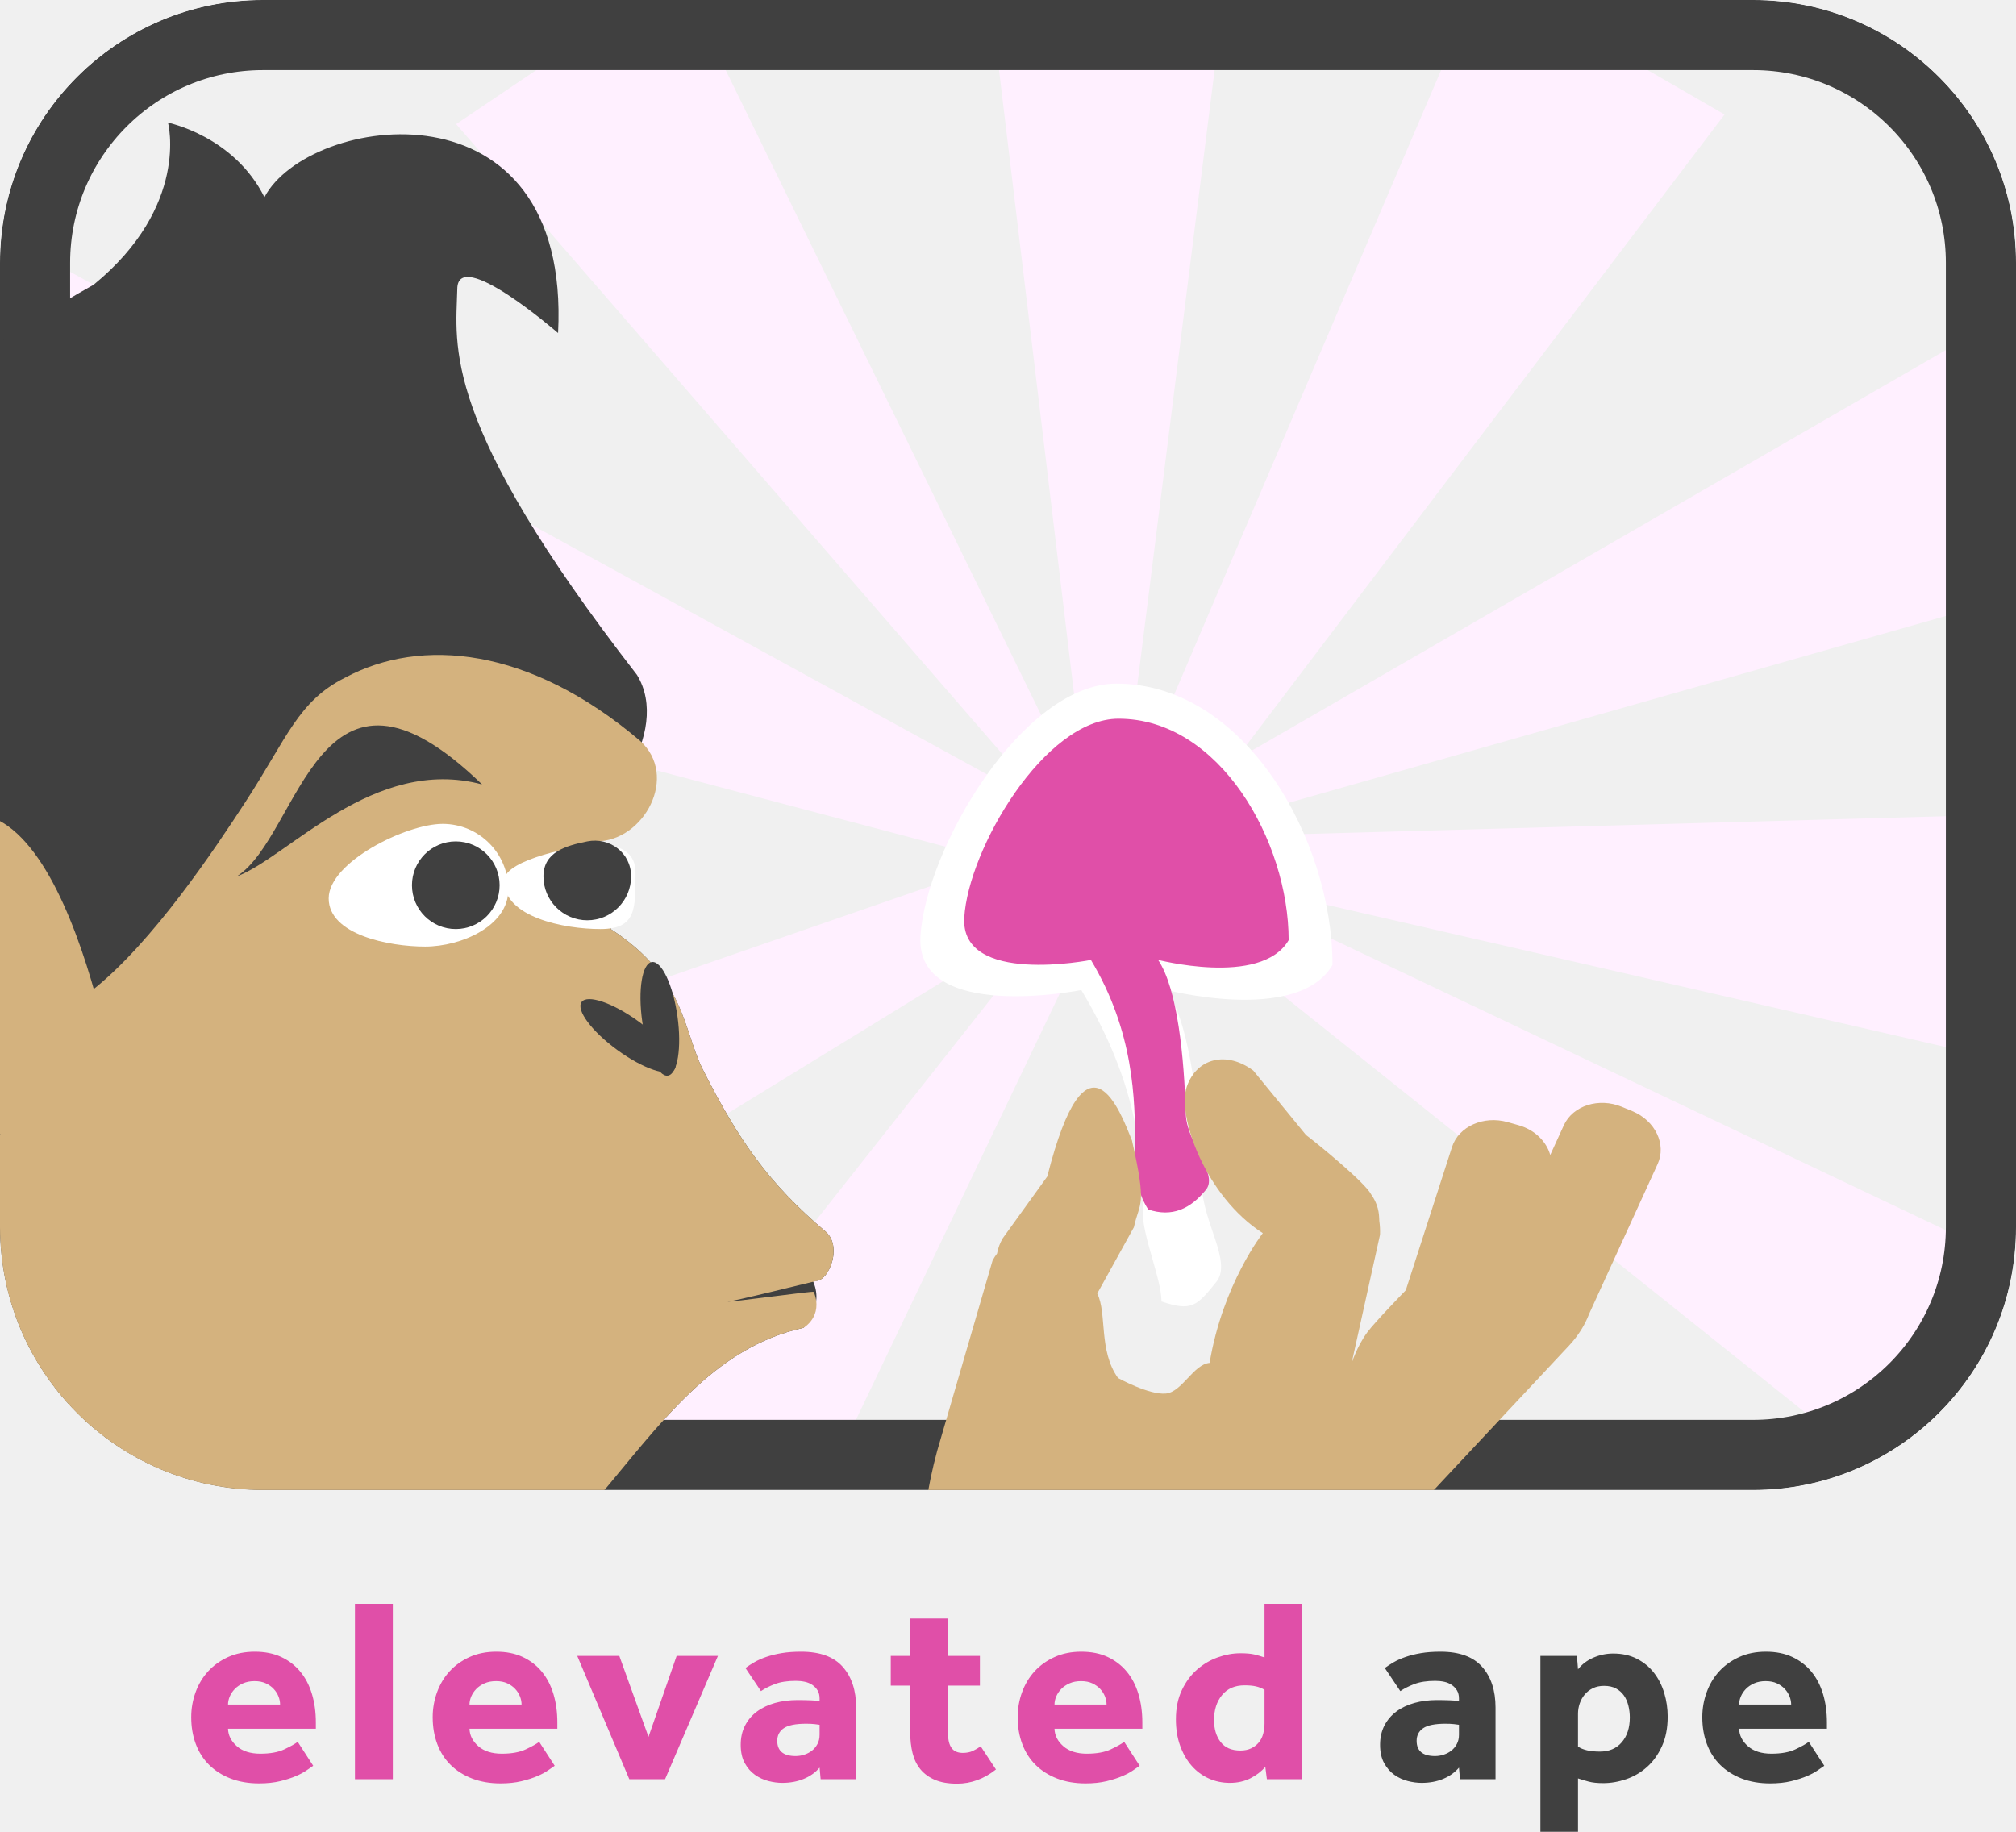
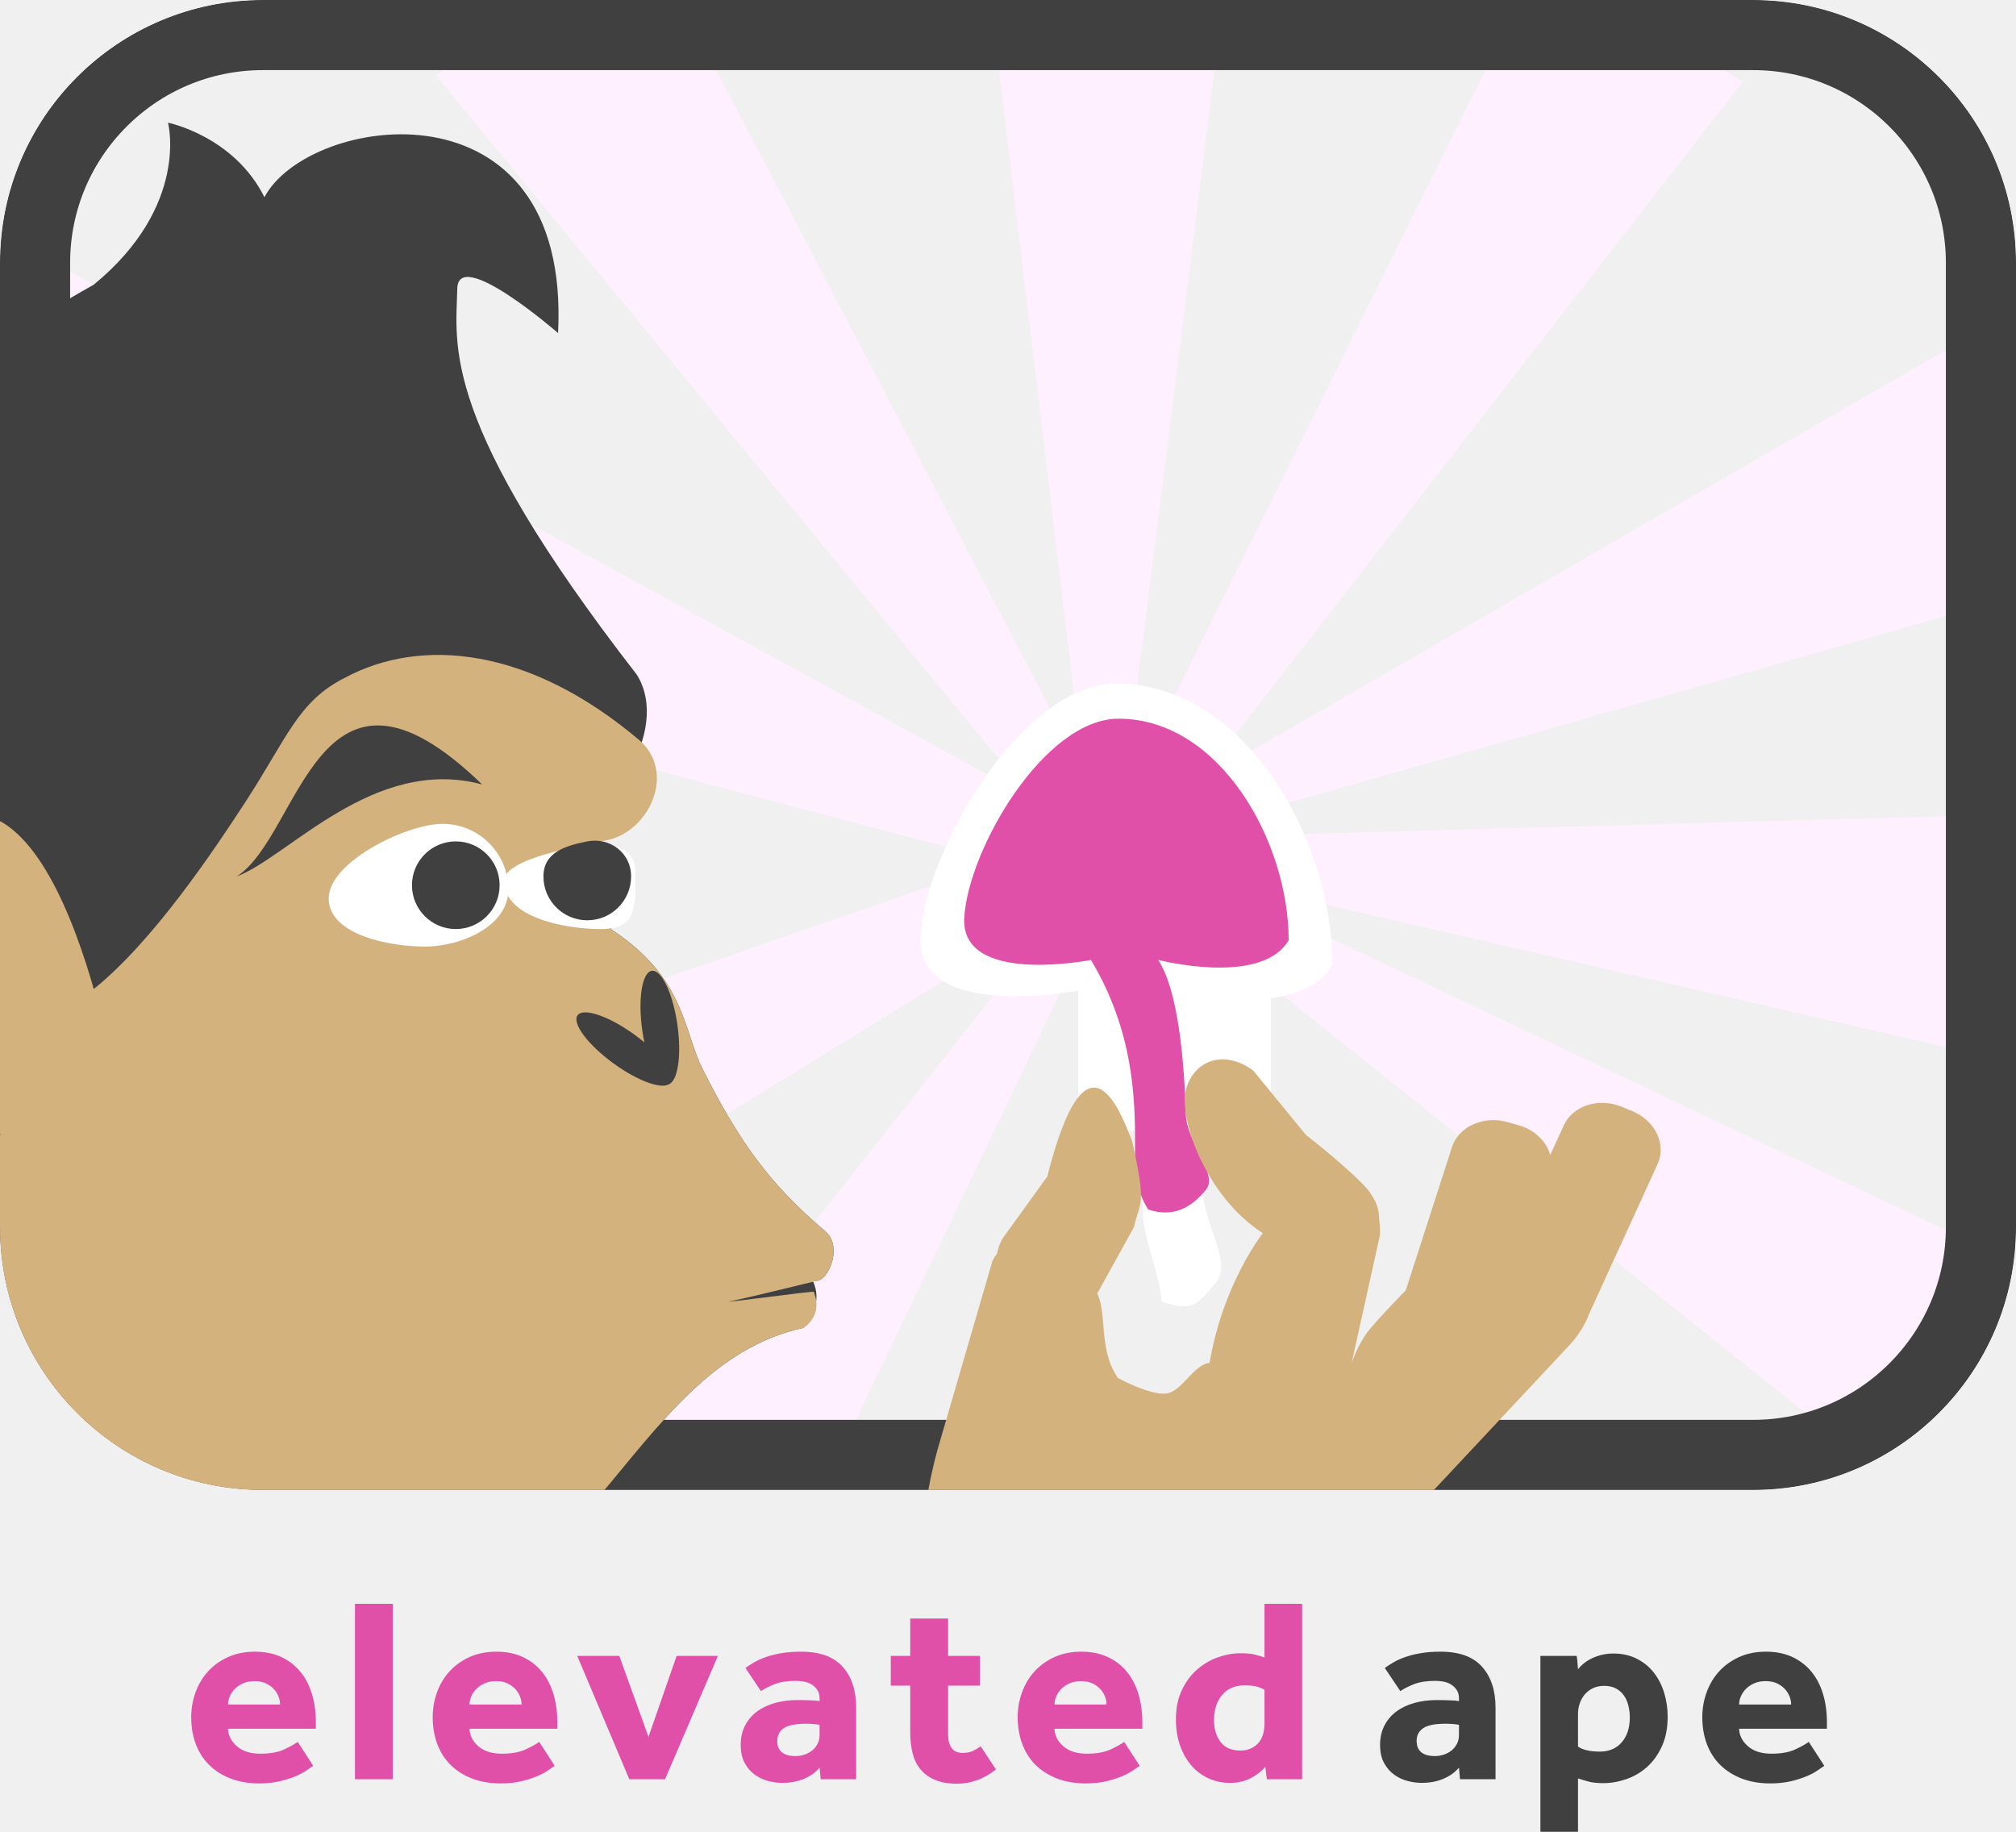
<svg xmlns="http://www.w3.org/2000/svg" xmlns:xlink="http://www.w3.org/1999/xlink" width="230px" height="209px" viewBox="0 0 230 209" version="1.1">
  <defs>
    <rect id="path-1" x="0" y="-1.42108547e-14" width="230" height="170" rx="30" />
    <mask id="mask-2" maskContentUnits="userSpaceOnUse" maskUnits="objectBoundingBox" x="0" y="0" width="230" height="170" fill="white">
      <use xlink:href="#path-1" />
    </mask>
    <mask id="mask-4" maskContentUnits="userSpaceOnUse" maskUnits="objectBoundingBox" x="0" y="0" width="230" height="170" fill="white">
      <use xlink:href="#path-1" />
    </mask>
    <rect id="path-5" x="0" y="-1.42108547e-14" width="230" height="170" rx="30" />
    <mask id="mask-6" maskContentUnits="userSpaceOnUse" maskUnits="objectBoundingBox" x="0" y="0" width="230" height="170" fill="white">
      <use xlink:href="#path-5" />
    </mask>
    <path d="M19.5,49 C19.519,43.415 19.363,35.698 14.459,27.525 C14.459,27.525 -0.45,30.497 0.01,22.694 C0.471,14.89 9.149,7.75458407e-11 17.617,-1.62003744e-12 C29.137,-1.09311892e-10 37.02,13.988 37.02,25.269 C33.861,30.683 21.712,27.399 22.13,27.525 C24.353,30.86 25.092,38.635 25.288,45.122 C25.388,48.409 28.976,51.891 27.622,53.696 C25.817,55.952 23.707,56.902 21,56 C19.5,53.696 19.493,51.123 19.5,49 Z" id="path-7" />
  </defs>
  <g id="Page-1" stroke="none" stroke-width="1" fill="none" fill-rule="evenodd">
    <g id="Elevated-Apes-Copy" transform="translate(-54, -44)">
      <g id="Group" transform="translate(54, 44)">
        <g id="Elevated-Apes">
          <mask id="mask-3" fill="white">
            <use xlink:href="#path-1" />
          </mask>
          <g id="Combined-Shape" stroke="#979797" mask="url(#mask-2)" stroke-width="2">
            <use mask="url(#mask-4)" xlink:href="#path-1" />
          </g>
          <polygon id="Rectangle-11" fill="#FFF0FF" mask="url(#mask-3)" points="104 -75 149 -75 126 108" />
-           <polygon id="Rectangle-11-Copy" fill="#FFF0FF" mask="url(#mask-3)" transform="translate(82.55838, 31.13887) rotate(-34) translate(-82.55838, -31.13887) " points="60.058 -55.101 105.058 -55.101 81.011 117.378" />
+           <polygon id="Rectangle-11-Copy" fill="#FFF0FF" mask="url(#mask-3)" transform="translate(62.50229, 0.004373) rotate(-34) translate(-62.50229, -0.004373) " points="33.857 -138.677 91.147 -136.36 60.369 138.686" />
          <polygon id="Rectangle-11-Copy-2" fill="#FFF0FF" mask="url(#mask-3)" transform="translate(71.38809, 74.88559) rotate(-69) translate(-71.38809, -74.88559) " points="52.304 7.351 90.472 -6.229 68.451 156" />
-           <polygon id="Rectangle-11-Copy-3" fill="#FFF0FF" mask="url(#mask-3)" transform="translate(163.8195, 38.43878) rotate(-330) translate(-163.8195, -38.43878) " points="141.319 -53.061 186.319 -53.061 163.319 129.939" />
+           <polygon id="Rectangle-11-Copy-3" fill="#FFF0FF" mask="url(#mask-3)" transform="translate(179.6076, 15.02094) rotate(-328) translate(-179.6076, -15.02094) " points="155.608 -104.772 203.608 -104.772 179.074 134.814" />
          <polygon id="Rectangle-11-Copy-4" fill="#FFF0FF" mask="url(#mask-3)" transform="translate(174.1746, 75.53635) rotate(-293) translate(-174.1746, -75.53635) " points="159.746 14.74 188.603 24.817 174.652 136.332" />
          <polygon id="Rectangle-11-Copy-5" fill="#FFF0FF" mask="url(#mask-3)" transform="translate(173.64, 102.1253) rotate(-265) translate(-173.64, -102.1253) " points="159.942 50.262 187.338 47.865 172.204 156.386" />
          <polygon id="Rectangle-11-Copy-6" fill="#FFF0FF" mask="url(#mask-3)" transform="translate(169.3152, 121.6338) rotate(-237) translate(-169.3152, -121.6338) " points="155.67 62.31 182.96 64.858 171.535 180.957" />
          <polygon id="Rectangle-11-Copy-7" fill="#FFF0FF" mask="url(#mask-3)" transform="translate(77.82031, 117.4297) rotate(-116) translate(-77.82031, -117.4297) " points="62.087 68.01 93.553 38.665 74.486 196.195" />
          <polygon id="Rectangle-11-Copy-8" fill="#FFF0FF" mask="url(#mask-3)" transform="translate(104.5912, 131.1502) rotate(-509) translate(-104.5912, -131.1502) " points="94.177 96.167 115.005 81.319 102.27 180.981" />
          <g id="Combined-Shape" mask="url(#mask-3)" stroke-width="16" stroke="#404040">
            <use mask="url(#mask-6)" xlink:href="#path-5" />
          </g>
          <g id="Ape" mask="url(#mask-3)">
            <g transform="translate(-33, 14)">
              <path d="M163.382,124.41 C163.406,117.317 162.593,109.341 156.364,98.96 C156.364,98.96 137.429,102.735 138.013,92.824 C138.598,82.913 149.621,64 160.376,64 C175.007,64 185.02,81.766 185.02,96.094 C181.008,102.972 165.577,98.801 166.107,98.96 C168.932,103.196 169.87,113.071 170.119,121.311 C170.245,125.485 173.533,129.908 171.814,132.2 C169.521,135.066 168.948,135.639 165.509,134.493 C165.509,131.968 163.372,127.106 163.382,124.41 Z" id="Mushroom-Stroke" fill="#FFFFFF" />
+               <rect id="Mask" fill="#FFFFFF" x="156" y="92" width="22" height="23" />
              <g id="Mushroom" stroke-width="1" fill="none" transform="translate(143, 68)">
                <mask id="mask-8" fill="white">
                  <use xlink:href="#path-7" />
                </mask>
                <use id="Rectangle-9" fill="#E04FA8" xlink:href="#path-7" />
              </g>
              <path d="M208.235,139.922 L194.835,106.585 C194.255,105.141 193.444,103.916 192.528,102.981 L180.331,88.666 C178.727,86.783 175.728,86.814 173.634,88.736 L172.686,89.606 C170.592,91.528 170.196,94.613 171.8,96.497 L174.215,99.331 C172.64,99.076 170.87,99.706 169.606,101.173 L168.762,102.152 C166.898,104.314 166.85,107.426 168.655,109.103 L181.238,120.791 C181.238,120.791 183.02,125.483 183.724,126.785 C184.665,128.524 186.174,129.912 186.174,129.912 L174.26,120.781 C173.8,120.543 173.315,120.343 172.802,120.188 L172.469,120.052 C171.538,119.651 170.592,119.577 169.658,119.752 C168.163,119.785 161.664,122.925 160.374,123.621 L151.17,125.966 C147.827,127.771 147.136,131.198 149.628,133.621 C152.12,136.044 161.858,137.002 168.439,132.819 C168.439,132.819 171.767,139.415 179.289,144.578 C178.661,146.334 180.977,148.833 180.348,150.589 C179.702,152.395 176.439,154.777 176.439,154.777 C172.652,155.485 169.223,152.777 166.699,152.85 L161.611,145.864 C159.182,144.013 160.258,143.547 152.54,141.879 C149.055,141.698 137.91,140.72 152.191,152.376 L156.412,159.927 C156.759,160.455 157.212,160.905 157.734,161.283 C157.865,161.539 158.034,161.808 158.253,162.095 L175.267,177.002 C181.572,182.307 190.567,187.494 196.73,185.261 C204.198,182.555 208.395,171.132 210.015,163.834 L208.863,142.924 C208.889,142.077 208.705,141.091 208.235,139.922 Z" id="Hand" fill="#D4B27E" transform="translate(177.5606, 136.5333) rotate(-295) translate(-177.5606, -136.5333) " />
              <g id="Face" stroke-width="1" fill="none">
                <path d="M21.169,97 C22.169,97 3.669,90.5 1.169,83.753 C-0.647,77.254 -1.331,64 6.669,59.5 C6.169,38.5 43.536,18.609 43.669,18.5 C54.669,9.5 52.169,-4.35353763e-08 52.169,-4.51028104e-16 C52.169,-4.51028104e-16 59.669,1.5 63.169,8.5 C68.169,-1 98.169,-5.5 96.669,24 C96.669,24 85.169,14 85.169,19 C85.019,25.449 83.169,34 105.669,63 C109.669,69.5 102.169,80 96.669,80 C97.755,81.897 105.169,84.5 102.669,92 C111.169,97.5 110.953,103.606 113.169,108 C117.24,116.068 120.669,121 127.169,126.5 C129.382,128.372 127.169,133 125.669,132 C127.169,135 124.669,137.5 124.669,137.5 C104,142 100.169,173 72.669,172.5 C46.889,172.5 13.169,145 11.669,122 C10.55,114.521 12.669,104.5 21.169,97 Z" id="Rectangle-1" fill="#404040" />
                <path d="M41.169,117 C42.169,117 24.5,117 21.169,103.753 C19.353,97.254 18.669,84 26.669,79.5 C41.169,73 47,114 47,114 C51,120.5 43.5,121 41.169,117 Z" id="Rectangle-1-Copy-2" fill="#D4B27E" />
                <path d="M22.5,115.894 C23.5,115.894 35.5,123.5 43.5,99 C50.423,93.546 57.55,82.796 61,77.5 C65.774,70.173 67,66 72.39,63.308 C81.034,58.687 93.384,59.796 106,70.5 C110.5,74.5 106.5,82 101,82 C102.085,83.897 105.169,84.5 102.669,92 C111.169,97.5 110.953,103.606 113.169,108 C117.24,116.068 120.669,121 127.169,126.5 C129.118,128.149 127.634,131.935 126.228,132.132 C126.037,132.159 116.179,134.619 116,134.5 C116.067,134.633 125.794,133.265 125.846,133.396 C126.952,136.217 124.669,137.5 124.669,137.5 C104,142 100.169,173 72.669,172.5 C46.889,172.5 13.169,145 11.669,122 C10.55,114.521 14,123.394 22.5,115.894 Z" id="Rectangle-1-Copy" fill="#D4B27E" />
                <path d="M59.404,85.02 C67.063,80.879 70.568,56.999 88.068,76.499 C75.962,72.327 65.393,83.269 59.404,85.02 Z" id="Rectangle-1-Copy-3" fill="#404040" transform="translate(73.73621, 76.97762) rotate(-4) translate(-73.73621, -76.97762) " />
                <path d="M81.5,94 C85.642,94 91,91.642 91,87.5 C91,83.358 87.642,80 83.5,80 C79.358,80 70.5,84.358 70.5,88.5 C70.5,92.642 77.358,94 81.5,94 Z" id="Oval-1" fill="#FFFFFF" />
                <path d="M101.5,92 C105.642,92 105.5,89.642 105.5,85.5 C105.5,81.358 99.5,82.5 99.5,82.5 C99.5,82.5 90.5,83.931 90.5,86.5 C90.5,90.642 97.358,92 101.5,92 Z" id="Oval-1-Copy" fill="#FFFFFF" />
                <circle id="Oval-2" fill="#404040" cx="85" cy="87" r="5" />
                <path d="M100,91 C102.761,91 105,88.761 105,86 C105,83.239 102.5,81.5 100,82 C97.5,82.5 95,83.239 95,86 C95,88.761 97.239,91 100,91 Z" id="Oval-2-Copy" fill="#404040" />
-                 <g id="Nose" transform="translate(106.0705, 101.6369) rotate(17) translate(-106.0705, -101.6369) translate(98.57055, 94.63692)" fill="#404040">
-                   <ellipse id="Oval-11-Copy" transform="translate(6.8799, 9.846165) rotate(-341) translate(-6.8799, -9.846165) " cx="6.88" cy="9.846" rx="6.545" ry="2.03" />
-                   <ellipse id="Oval-11-Copy-2" transform="translate(9.789446, 6.937075) rotate(-295) translate(-9.789446, -6.937075) " cx="9.789" cy="6.937" rx="6.545" ry="2.03" />
+                 <g id="Nose" transform="translate(105.632, 103.0714) rotate(17) translate(-105.632, -103.0714) translate(98.13199, 95.57137)" fill="#404040">
+                   <ellipse id="Oval-11-Copy" transform="translate(6.884736, 10.42571) rotate(-341) translate(-6.884736, -10.42571) " cx="6.885" cy="10.426" rx="6.545" ry="2.03" />
+                   <ellipse id="Oval-11-Copy-2" transform="translate(10.08182, 6.893379) rotate(-295) translate(-10.08182, -6.893379) " cx="10.082" cy="6.893" rx="6.545" ry="2.03" />
                </g>
              </g>
            </g>
          </g>
        </g>
        <path d="M166.45,201.68 C165.97,202.24 165.365,202.67 164.635,202.97 C163.905,203.27 163.09,203.42 162.19,203.42 C161.69,203.42 161.165,203.35 160.615,203.21 C160.065,203.07 159.555,202.835 159.085,202.505 C158.615,202.175 158.225,201.73 157.915,201.17 C157.605,200.61 157.45,199.91 157.45,199.07 C157.45,198.25 157.615,197.52 157.945,196.88 C158.275,196.24 158.73,195.705 159.31,195.275 C159.89,194.845 160.575,194.52 161.365,194.3 C162.155,194.08 163.01,193.97 163.93,193.97 C164.43,193.97 164.935,193.98 165.445,194 C165.955,194.02 166.29,194.05 166.45,194.09 L166.45,193.79 C166.45,193.43 166.375,193.125 166.225,192.875 C166.075,192.625 165.875,192.415 165.625,192.245 C165.375,192.075 165.09,191.955 164.77,191.885 C164.45,191.815 164.11,191.78 163.75,191.78 C162.79,191.78 161.995,191.9 161.365,192.14 C160.735,192.38 160.2,192.65 159.76,192.95 L157.99,190.31 C158.29,190.09 158.63,189.87 159.01,189.65 C159.39,189.43 159.84,189.23 160.36,189.05 C160.88,188.87 161.465,188.725 162.115,188.615 C162.765,188.505 163.51,188.45 164.35,188.45 C166.49,188.45 168.07,189.025 169.09,190.175 C170.11,191.325 170.62,192.87 170.62,194.81 L170.62,203 L166.57,203 L166.45,201.68 Z M166.45,196.79 C166.35,196.77 166.16,196.745 165.88,196.715 C165.6,196.685 165.28,196.67 164.92,196.67 C163.72,196.67 162.87,196.84 162.37,197.18 C161.87,197.52 161.62,198 161.62,198.62 C161.62,199.78 162.32,200.36 163.72,200.36 C164.06,200.36 164.395,200.305 164.725,200.195 C165.055,200.085 165.345,199.93 165.595,199.73 C165.845,199.53 166.05,199.28 166.21,198.98 C166.37,198.68 166.45,198.33 166.45,197.93 L166.45,196.79 Z M175.74,188.93 L179.88,188.93 C179.92,189.19 179.95,189.445 179.97,189.695 C179.99,189.945 180.01,190.2 180.03,190.46 C180.49,189.88 181.08,189.435 181.8,189.125 C182.52,188.815 183.27,188.66 184.05,188.66 C185.07,188.66 185.97,188.86 186.75,189.26 C187.53,189.66 188.18,190.195 188.7,190.865 C189.22,191.535 189.61,192.305 189.87,193.175 C190.13,194.045 190.26,194.94 190.26,195.86 C190.26,197.16 190.04,198.29 189.6,199.25 C189.16,200.21 188.59,201 187.89,201.62 C187.19,202.24 186.4,202.7 185.52,203 C184.64,203.3 183.77,203.45 182.91,203.45 C182.23,203.45 181.67,203.39 181.23,203.27 C180.79,203.15 180.39,203.03 180.03,202.91 L180.03,209 L175.74,209 L175.74,188.93 Z M180.03,199.28 C180.59,199.66 181.42,199.85 182.52,199.85 C183.58,199.85 184.415,199.495 185.025,198.785 C185.635,198.075 185.94,197.13 185.94,195.95 C185.94,195.49 185.885,195.04 185.775,194.6 C185.665,194.16 185.495,193.775 185.265,193.445 C185.035,193.115 184.735,192.85 184.365,192.65 C183.995,192.45 183.54,192.35 183,192.35 C182.52,192.35 182.095,192.44 181.725,192.62 C181.355,192.8 181.045,193.04 180.795,193.34 C180.545,193.64 180.355,193.98 180.225,194.36 C180.095,194.74 180.03,195.13 180.03,195.53 L180.03,199.28 Z M208.13,201.47 C207.97,201.57 207.73,201.735 207.41,201.965 C207.09,202.195 206.675,202.42 206.165,202.64 C205.655,202.86 205.05,203.055 204.35,203.225 C203.65,203.395 202.85,203.48 201.95,203.48 C200.75,203.48 199.67,203.295 198.71,202.925 C197.75,202.555 196.935,202.04 196.265,201.38 C195.595,200.72 195.085,199.925 194.735,198.995 C194.385,198.065 194.21,197.04 194.21,195.92 C194.21,194.94 194.375,193.995 194.705,193.085 C195.035,192.175 195.51,191.38 196.13,190.7 C196.75,190.02 197.51,189.475 198.41,189.065 C199.31,188.655 200.33,188.45 201.47,188.45 C202.61,188.45 203.61,188.65 204.47,189.05 C205.33,189.45 206.055,190.005 206.645,190.715 C207.235,191.425 207.68,192.275 207.98,193.265 C208.28,194.255 208.43,195.34 208.43,196.52 L208.43,197.24 L198.41,197.24 C198.43,198 198.765,198.665 199.415,199.235 C200.065,199.805 200.96,200.09 202.1,200.09 C203.22,200.09 204.13,199.925 204.83,199.595 C205.53,199.265 206.04,198.98 206.36,198.74 L208.13,201.47 Z M204.35,194.48 C204.35,194.18 204.29,193.875 204.17,193.565 C204.05,193.255 203.87,192.97 203.63,192.71 C203.39,192.45 203.09,192.235 202.73,192.065 C202.37,191.895 201.94,191.81 201.44,191.81 C200.94,191.81 200.5,191.895 200.12,192.065 C199.74,192.235 199.425,192.45 199.175,192.71 C198.925,192.97 198.735,193.255 198.605,193.565 C198.475,193.875 198.41,194.18 198.41,194.48 L204.35,194.48 Z" id="ape" fill="#404040" />
        <path d="M35.735,201.47 C35.575,201.57 35.335,201.735 35.015,201.965 C34.695,202.195 34.28,202.42 33.77,202.64 C33.26,202.86 32.655,203.055 31.955,203.225 C31.255,203.395 30.455,203.48 29.555,203.48 C28.355,203.48 27.275,203.295 26.315,202.925 C25.355,202.555 24.54,202.04 23.87,201.38 C23.2,200.72 22.69,199.925 22.34,198.995 C21.99,198.065 21.815,197.04 21.815,195.92 C21.815,194.94 21.98,193.995 22.31,193.085 C22.64,192.175 23.115,191.38 23.735,190.7 C24.355,190.02 25.115,189.475 26.015,189.065 C26.915,188.655 27.935,188.45 29.075,188.45 C30.215,188.45 31.215,188.65 32.075,189.05 C32.935,189.45 33.66,190.005 34.25,190.715 C34.84,191.425 35.285,192.275 35.585,193.265 C35.885,194.255 36.035,195.34 36.035,196.52 L36.035,197.24 L26.015,197.24 C26.035,198 26.37,198.665 27.02,199.235 C27.67,199.805 28.565,200.09 29.705,200.09 C30.825,200.09 31.735,199.925 32.435,199.595 C33.135,199.265 33.645,198.98 33.965,198.74 L35.735,201.47 Z M31.955,194.48 C31.955,194.18 31.895,193.875 31.775,193.565 C31.655,193.255 31.475,192.97 31.235,192.71 C30.995,192.45 30.695,192.235 30.335,192.065 C29.975,191.895 29.545,191.81 29.045,191.81 C28.545,191.81 28.105,191.895 27.725,192.065 C27.345,192.235 27.03,192.45 26.78,192.71 C26.53,192.97 26.34,193.255 26.21,193.565 C26.08,193.875 26.015,194.18 26.015,194.48 L31.955,194.48 Z M40.495,182.99 L44.815,182.99 L44.815,203 L40.495,203 L40.495,182.99 Z M63.285,201.47 C63.125,201.57 62.885,201.735 62.565,201.965 C62.245,202.195 61.83,202.42 61.32,202.64 C60.81,202.86 60.205,203.055 59.505,203.225 C58.805,203.395 58.005,203.48 57.105,203.48 C55.905,203.48 54.825,203.295 53.865,202.925 C52.905,202.555 52.09,202.04 51.42,201.38 C50.75,200.72 50.24,199.925 49.89,198.995 C49.54,198.065 49.365,197.04 49.365,195.92 C49.365,194.94 49.53,193.995 49.86,193.085 C50.19,192.175 50.665,191.38 51.285,190.7 C51.905,190.02 52.665,189.475 53.565,189.065 C54.465,188.655 55.485,188.45 56.625,188.45 C57.765,188.45 58.765,188.65 59.625,189.05 C60.485,189.45 61.21,190.005 61.8,190.715 C62.39,191.425 62.835,192.275 63.135,193.265 C63.435,194.255 63.585,195.34 63.585,196.52 L63.585,197.24 L53.565,197.24 C53.585,198 53.92,198.665 54.57,199.235 C55.22,199.805 56.115,200.09 57.255,200.09 C58.375,200.09 59.285,199.925 59.985,199.595 C60.685,199.265 61.195,198.98 61.515,198.74 L63.285,201.47 Z M59.505,194.48 C59.505,194.18 59.445,193.875 59.325,193.565 C59.205,193.255 59.025,192.97 58.785,192.71 C58.545,192.45 58.245,192.235 57.885,192.065 C57.525,191.895 57.095,191.81 56.595,191.81 C56.095,191.81 55.655,191.895 55.275,192.065 C54.895,192.235 54.58,192.45 54.33,192.71 C54.08,192.97 53.89,193.255 53.76,193.565 C53.63,193.875 53.565,194.18 53.565,194.48 L59.505,194.48 Z M65.855,188.93 L70.655,188.93 L73.985,198.17 L77.195,188.93 L81.905,188.93 L75.875,203 L71.795,203 L65.855,188.93 Z M93.505,201.68 C93.025,202.24 92.42,202.67 91.69,202.97 C90.96,203.27 90.145,203.42 89.245,203.42 C88.745,203.42 88.22,203.35 87.67,203.21 C87.12,203.07 86.61,202.835 86.14,202.505 C85.67,202.175 85.28,201.73 84.97,201.17 C84.66,200.61 84.505,199.91 84.505,199.07 C84.505,198.25 84.67,197.52 85,196.88 C85.33,196.24 85.785,195.705 86.365,195.275 C86.945,194.845 87.63,194.52 88.42,194.3 C89.21,194.08 90.065,193.97 90.985,193.97 C91.485,193.97 91.99,193.98 92.5,194 C93.01,194.02 93.345,194.05 93.505,194.09 L93.505,193.79 C93.505,193.43 93.43,193.125 93.28,192.875 C93.13,192.625 92.93,192.415 92.68,192.245 C92.43,192.075 92.145,191.955 91.825,191.885 C91.505,191.815 91.165,191.78 90.805,191.78 C89.845,191.78 89.05,191.9 88.42,192.14 C87.79,192.38 87.255,192.65 86.815,192.95 L85.045,190.31 C85.345,190.09 85.685,189.87 86.065,189.65 C86.445,189.43 86.895,189.23 87.415,189.05 C87.935,188.87 88.52,188.725 89.17,188.615 C89.82,188.505 90.565,188.45 91.405,188.45 C93.545,188.45 95.125,189.025 96.145,190.175 C97.165,191.325 97.675,192.87 97.675,194.81 L97.675,203 L93.625,203 L93.505,201.68 Z M93.505,196.79 C93.405,196.77 93.215,196.745 92.935,196.715 C92.655,196.685 92.335,196.67 91.975,196.67 C90.775,196.67 89.925,196.84 89.425,197.18 C88.925,197.52 88.675,198 88.675,198.62 C88.675,199.78 89.375,200.36 90.775,200.36 C91.115,200.36 91.45,200.305 91.78,200.195 C92.11,200.085 92.4,199.93 92.65,199.73 C92.9,199.53 93.105,199.28 93.265,198.98 C93.425,198.68 93.505,198.33 93.505,197.93 L93.505,196.79 Z M103.845,192.32 L101.625,192.32 L101.625,188.93 L103.845,188.93 L103.845,184.67 L108.165,184.67 L108.165,188.93 L111.795,188.93 L111.795,192.32 L108.165,192.32 L108.165,197.87 C108.165,198.55 108.3,199.075 108.57,199.445 C108.84,199.815 109.265,200 109.845,200 C110.285,200 110.665,199.925 110.985,199.775 C111.305,199.625 111.605,199.45 111.885,199.25 L113.625,201.89 C112.265,202.97 110.785,203.51 109.185,203.51 C108.185,203.51 107.345,203.365 106.665,203.075 C105.985,202.785 105.435,202.385 105.015,201.875 C104.595,201.365 104.295,200.75 104.115,200.03 C103.935,199.31 103.845,198.51 103.845,197.63 L103.845,192.32 Z M130.025,201.47 C129.865,201.57 129.625,201.735 129.305,201.965 C128.985,202.195 128.57,202.42 128.06,202.64 C127.55,202.86 126.945,203.055 126.245,203.225 C125.545,203.395 124.745,203.48 123.845,203.48 C122.645,203.48 121.565,203.295 120.605,202.925 C119.645,202.555 118.83,202.04 118.16,201.38 C117.49,200.72 116.98,199.925 116.63,198.995 C116.28,198.065 116.105,197.04 116.105,195.92 C116.105,194.94 116.27,193.995 116.6,193.085 C116.93,192.175 117.405,191.38 118.025,190.7 C118.645,190.02 119.405,189.475 120.305,189.065 C121.205,188.655 122.225,188.45 123.365,188.45 C124.505,188.45 125.505,188.65 126.365,189.05 C127.225,189.45 127.95,190.005 128.54,190.715 C129.13,191.425 129.575,192.275 129.875,193.265 C130.175,194.255 130.325,195.34 130.325,196.52 L130.325,197.24 L120.305,197.24 C120.325,198 120.66,198.665 121.31,199.235 C121.96,199.805 122.855,200.09 123.995,200.09 C125.115,200.09 126.025,199.925 126.725,199.595 C127.425,199.265 127.935,198.98 128.255,198.74 L130.025,201.47 Z M126.245,194.48 C126.245,194.18 126.185,193.875 126.065,193.565 C125.945,193.255 125.765,192.97 125.525,192.71 C125.285,192.45 124.985,192.235 124.625,192.065 C124.265,191.895 123.835,191.81 123.335,191.81 C122.835,191.81 122.395,191.895 122.015,192.065 C121.635,192.235 121.32,192.45 121.07,192.71 C120.82,192.97 120.63,193.255 120.5,193.565 C120.37,193.875 120.305,194.18 120.305,194.48 L126.245,194.48 Z M144.355,201.59 C143.915,202.11 143.35,202.545 142.66,202.895 C141.97,203.245 141.185,203.42 140.305,203.42 C139.445,203.42 138.64,203.25 137.89,202.91 C137.14,202.57 136.49,202.085 135.94,201.455 C135.39,200.825 134.955,200.065 134.635,199.175 C134.315,198.285 134.155,197.28 134.155,196.16 C134.155,194.9 134.38,193.795 134.83,192.845 C135.28,191.895 135.86,191.11 136.57,190.49 C137.28,189.87 138.07,189.405 138.94,189.095 C139.81,188.785 140.665,188.63 141.505,188.63 C142.185,188.63 142.715,188.675 143.095,188.765 C143.475,188.855 143.865,188.97 144.265,189.11 L144.265,182.99 L148.555,182.99 L148.555,203 L144.535,203 L144.355,201.59 Z M144.265,192.8 C143.965,192.62 143.64,192.49 143.29,192.41 C142.94,192.33 142.505,192.29 141.985,192.29 C140.885,192.29 140.03,192.66 139.42,193.4 C138.81,194.14 138.505,195.09 138.505,196.25 C138.505,197.27 138.755,198.105 139.255,198.755 C139.755,199.405 140.505,199.73 141.505,199.73 C141.985,199.73 142.4,199.645 142.75,199.475 C143.1,199.305 143.39,199.08 143.62,198.8 C143.85,198.52 144.015,198.19 144.115,197.81 C144.215,197.43 144.265,197.04 144.265,196.64 L144.265,192.8 Z" id="elevated" fill="#E04FA8" />
      </g>
    </g>
  </g>
</svg>
